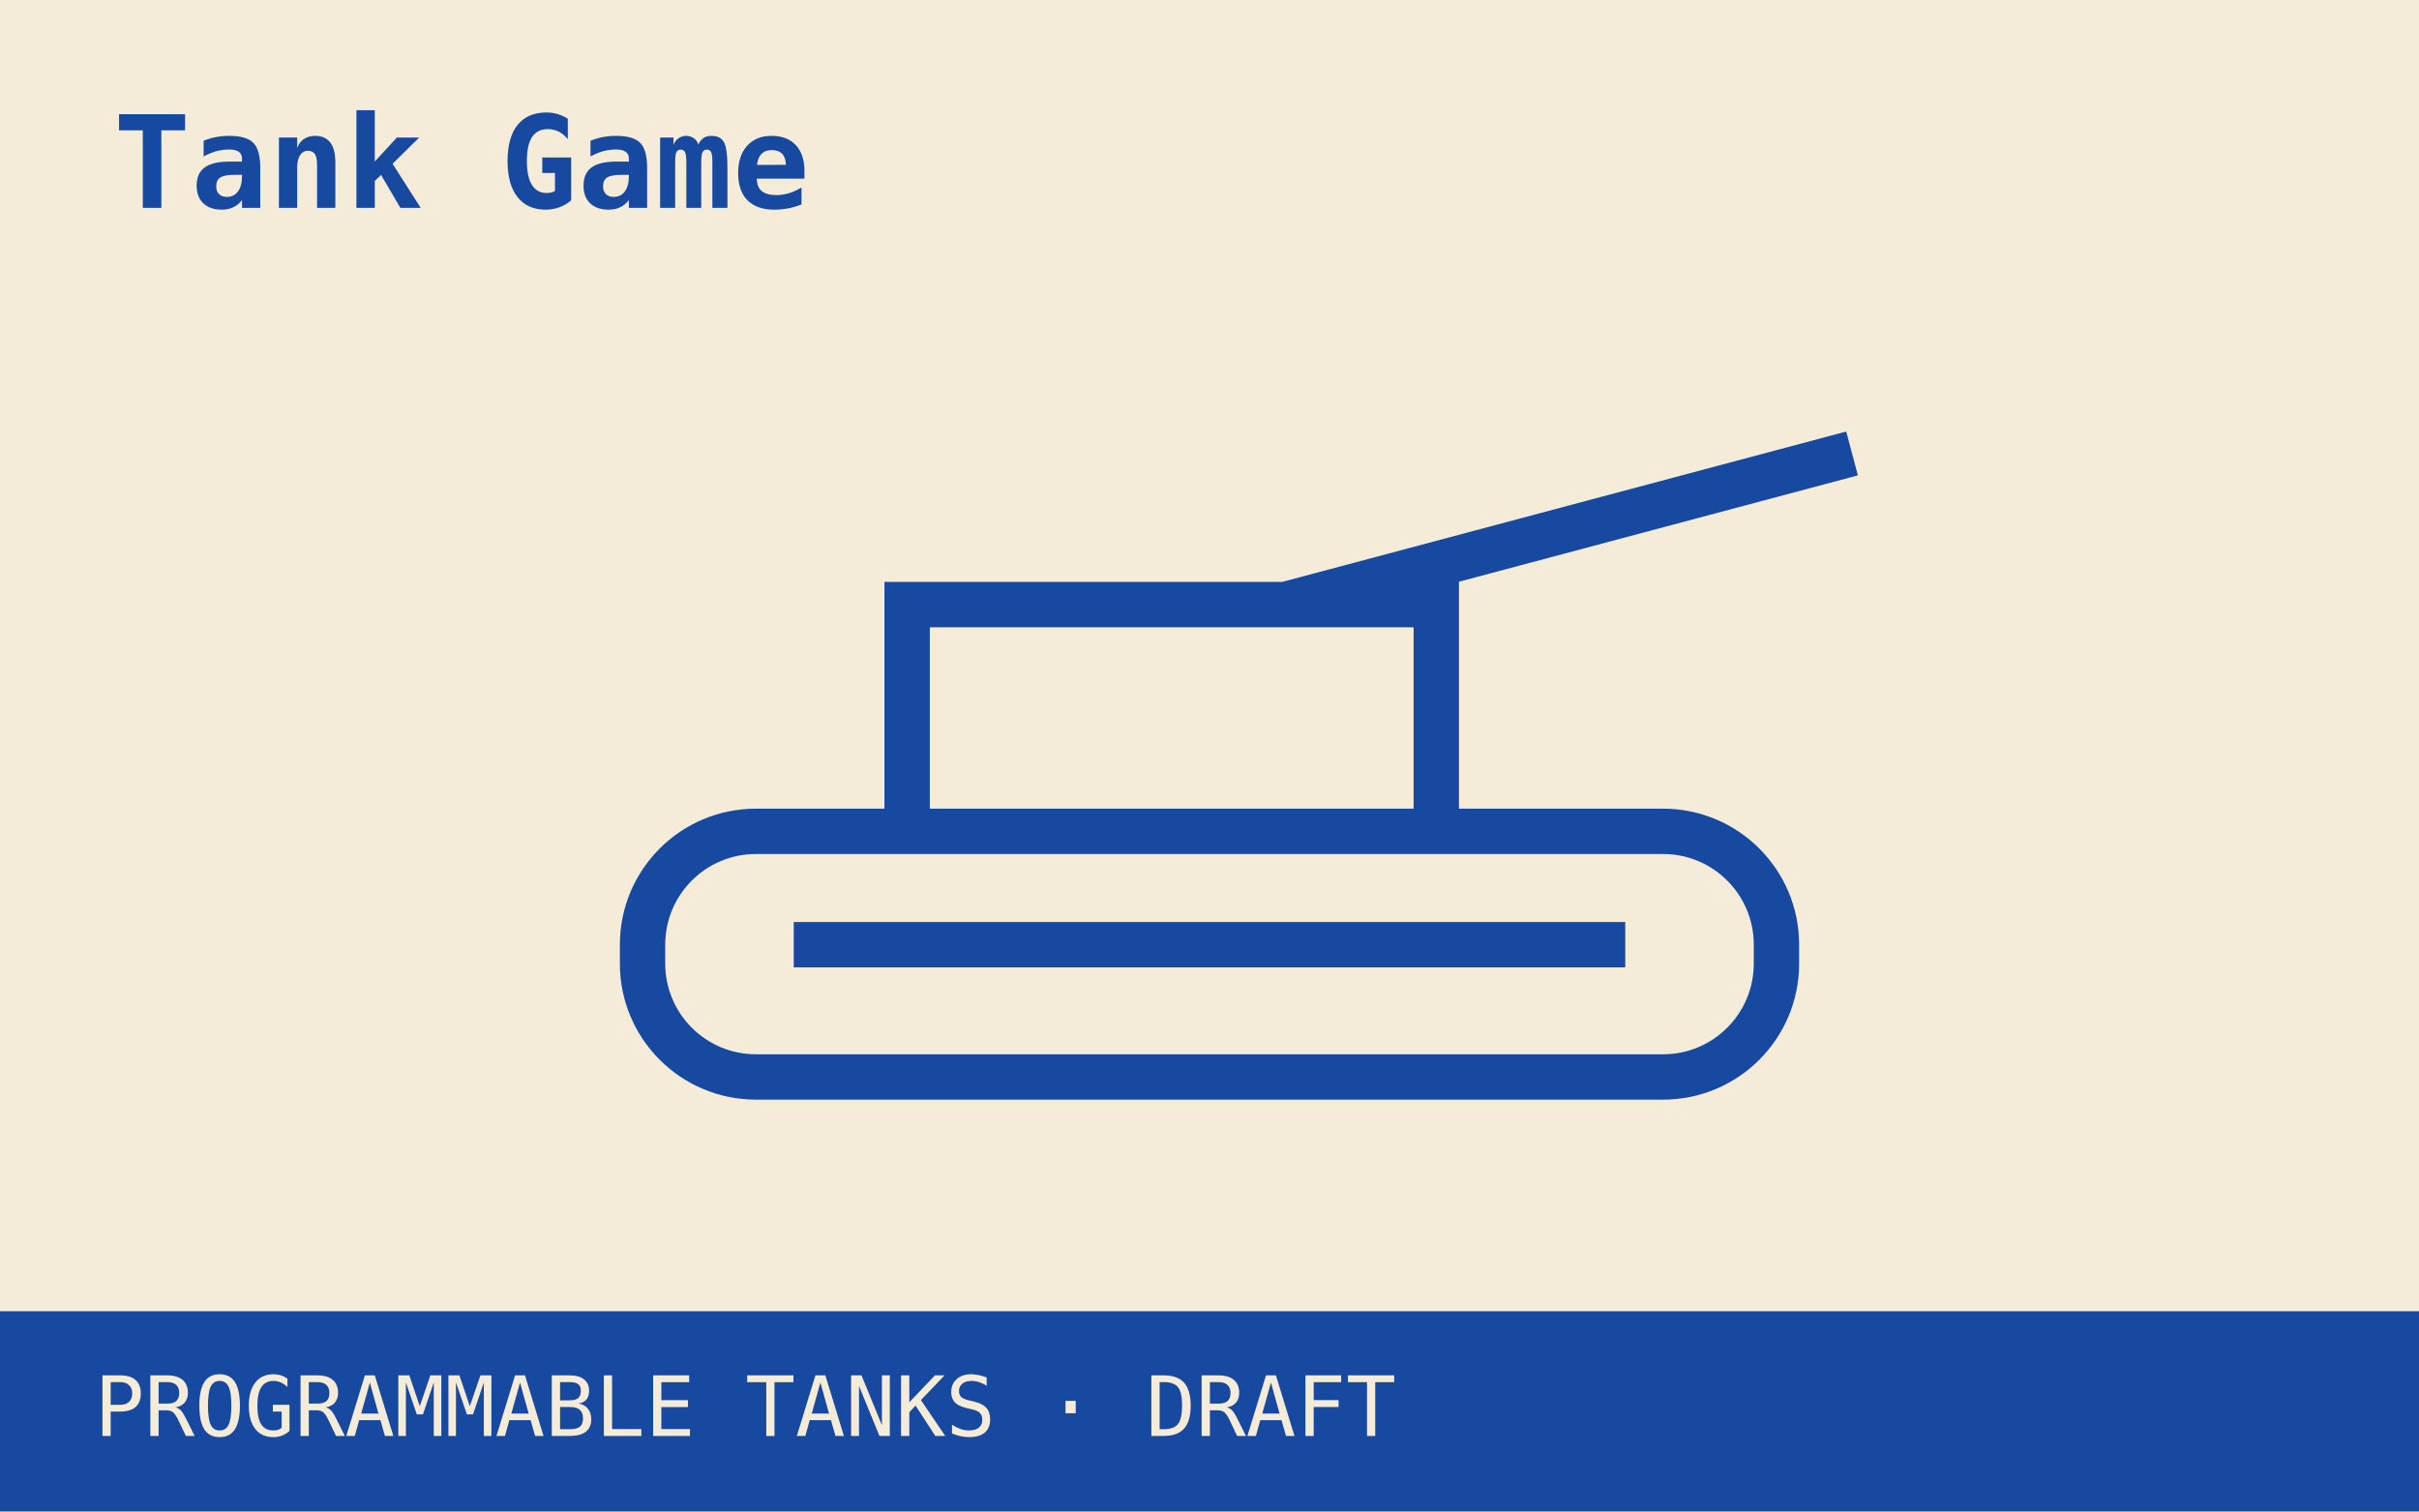
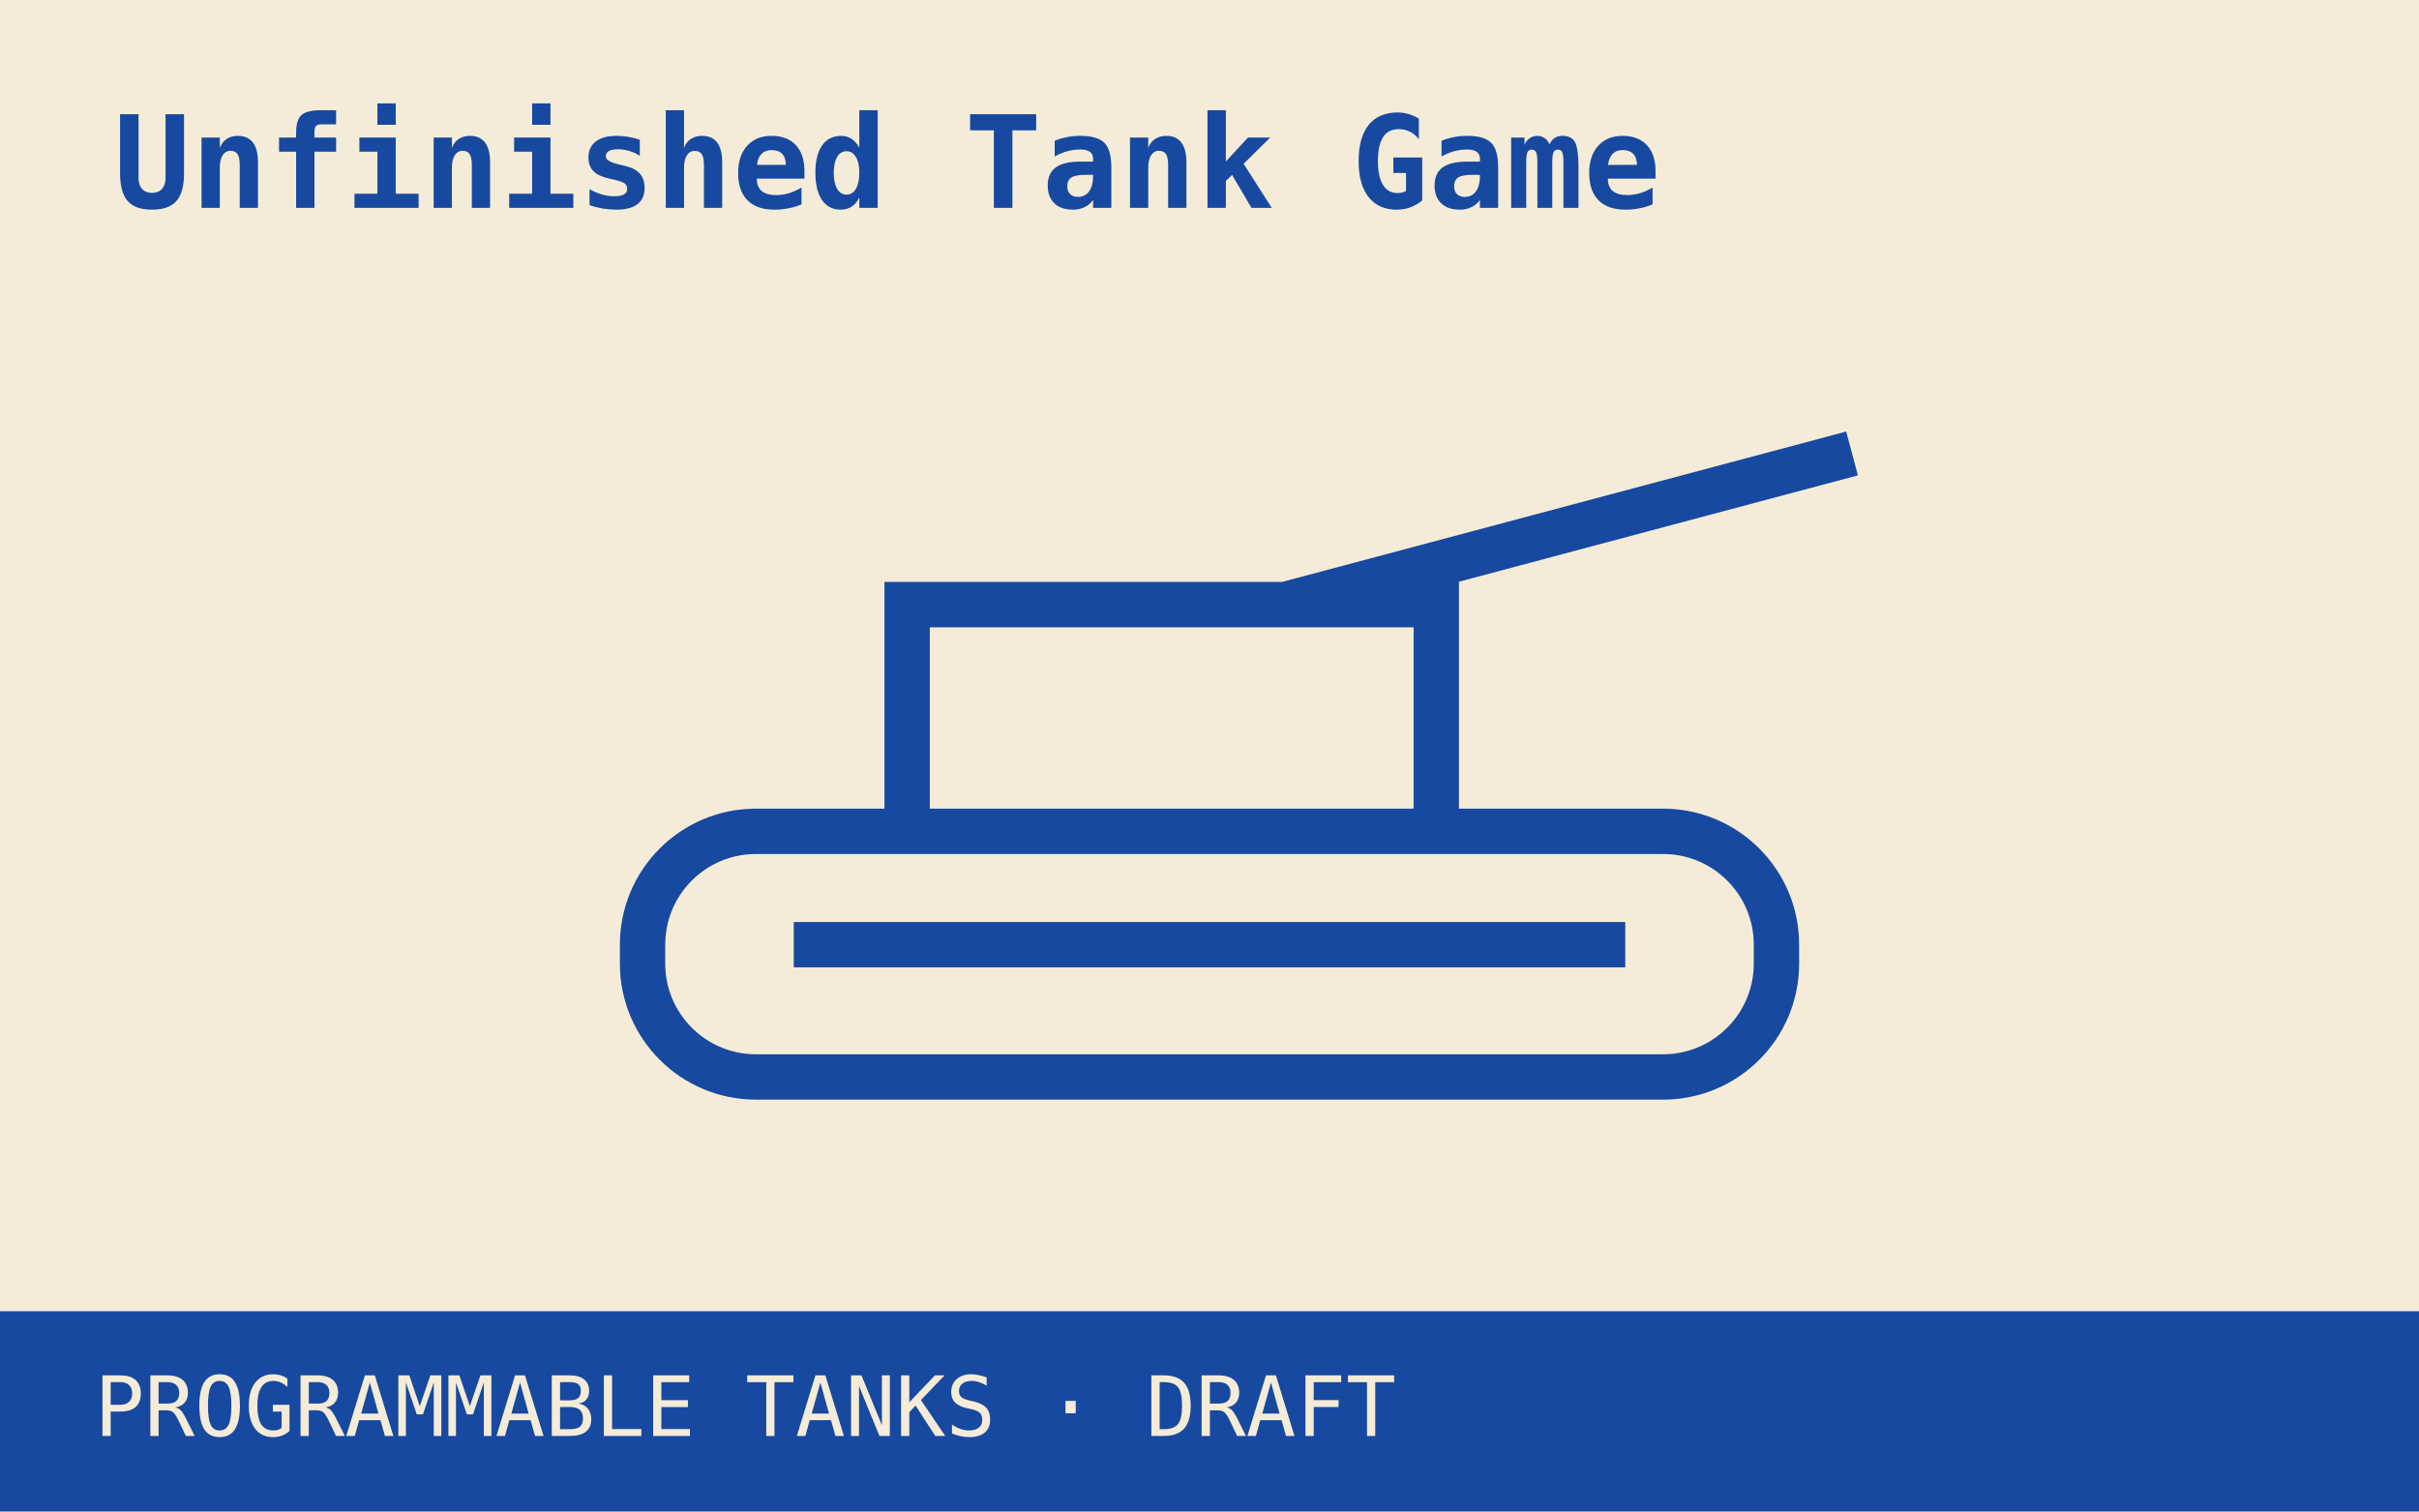
<svg xmlns="http://www.w3.org/2000/svg" viewBox="0 0 640 400" width="640" height="400">
  <rect width="640" height="400" fill="#f4ecd8" />
-   <text x="30" y="55" font-family="monospace" font-weight="bold" font-size="34" fill="#1749a0">Tank Game</text>
+   <text x="30" y="55" font-family="monospace" font-weight="bold" font-size="34" fill="#1749a0">Unfinished Tank Game</text>
  <g stroke="#1749a0" stroke-width="12" fill="none">
    <rect x="170" y="220" width="300" height="65" rx="30" />
    <path d="M240 220v-60h140v60M340 160l150-40M210 250h220" />
  </g>
  <rect y="347" width="640" height="53" fill="#1749a0" />
  <text x="25" y="380" font-family="monospace" font-size="22" fill="#f4ecd8">PROGRAMMABLE TANKS · DRAFT</text>
</svg>
